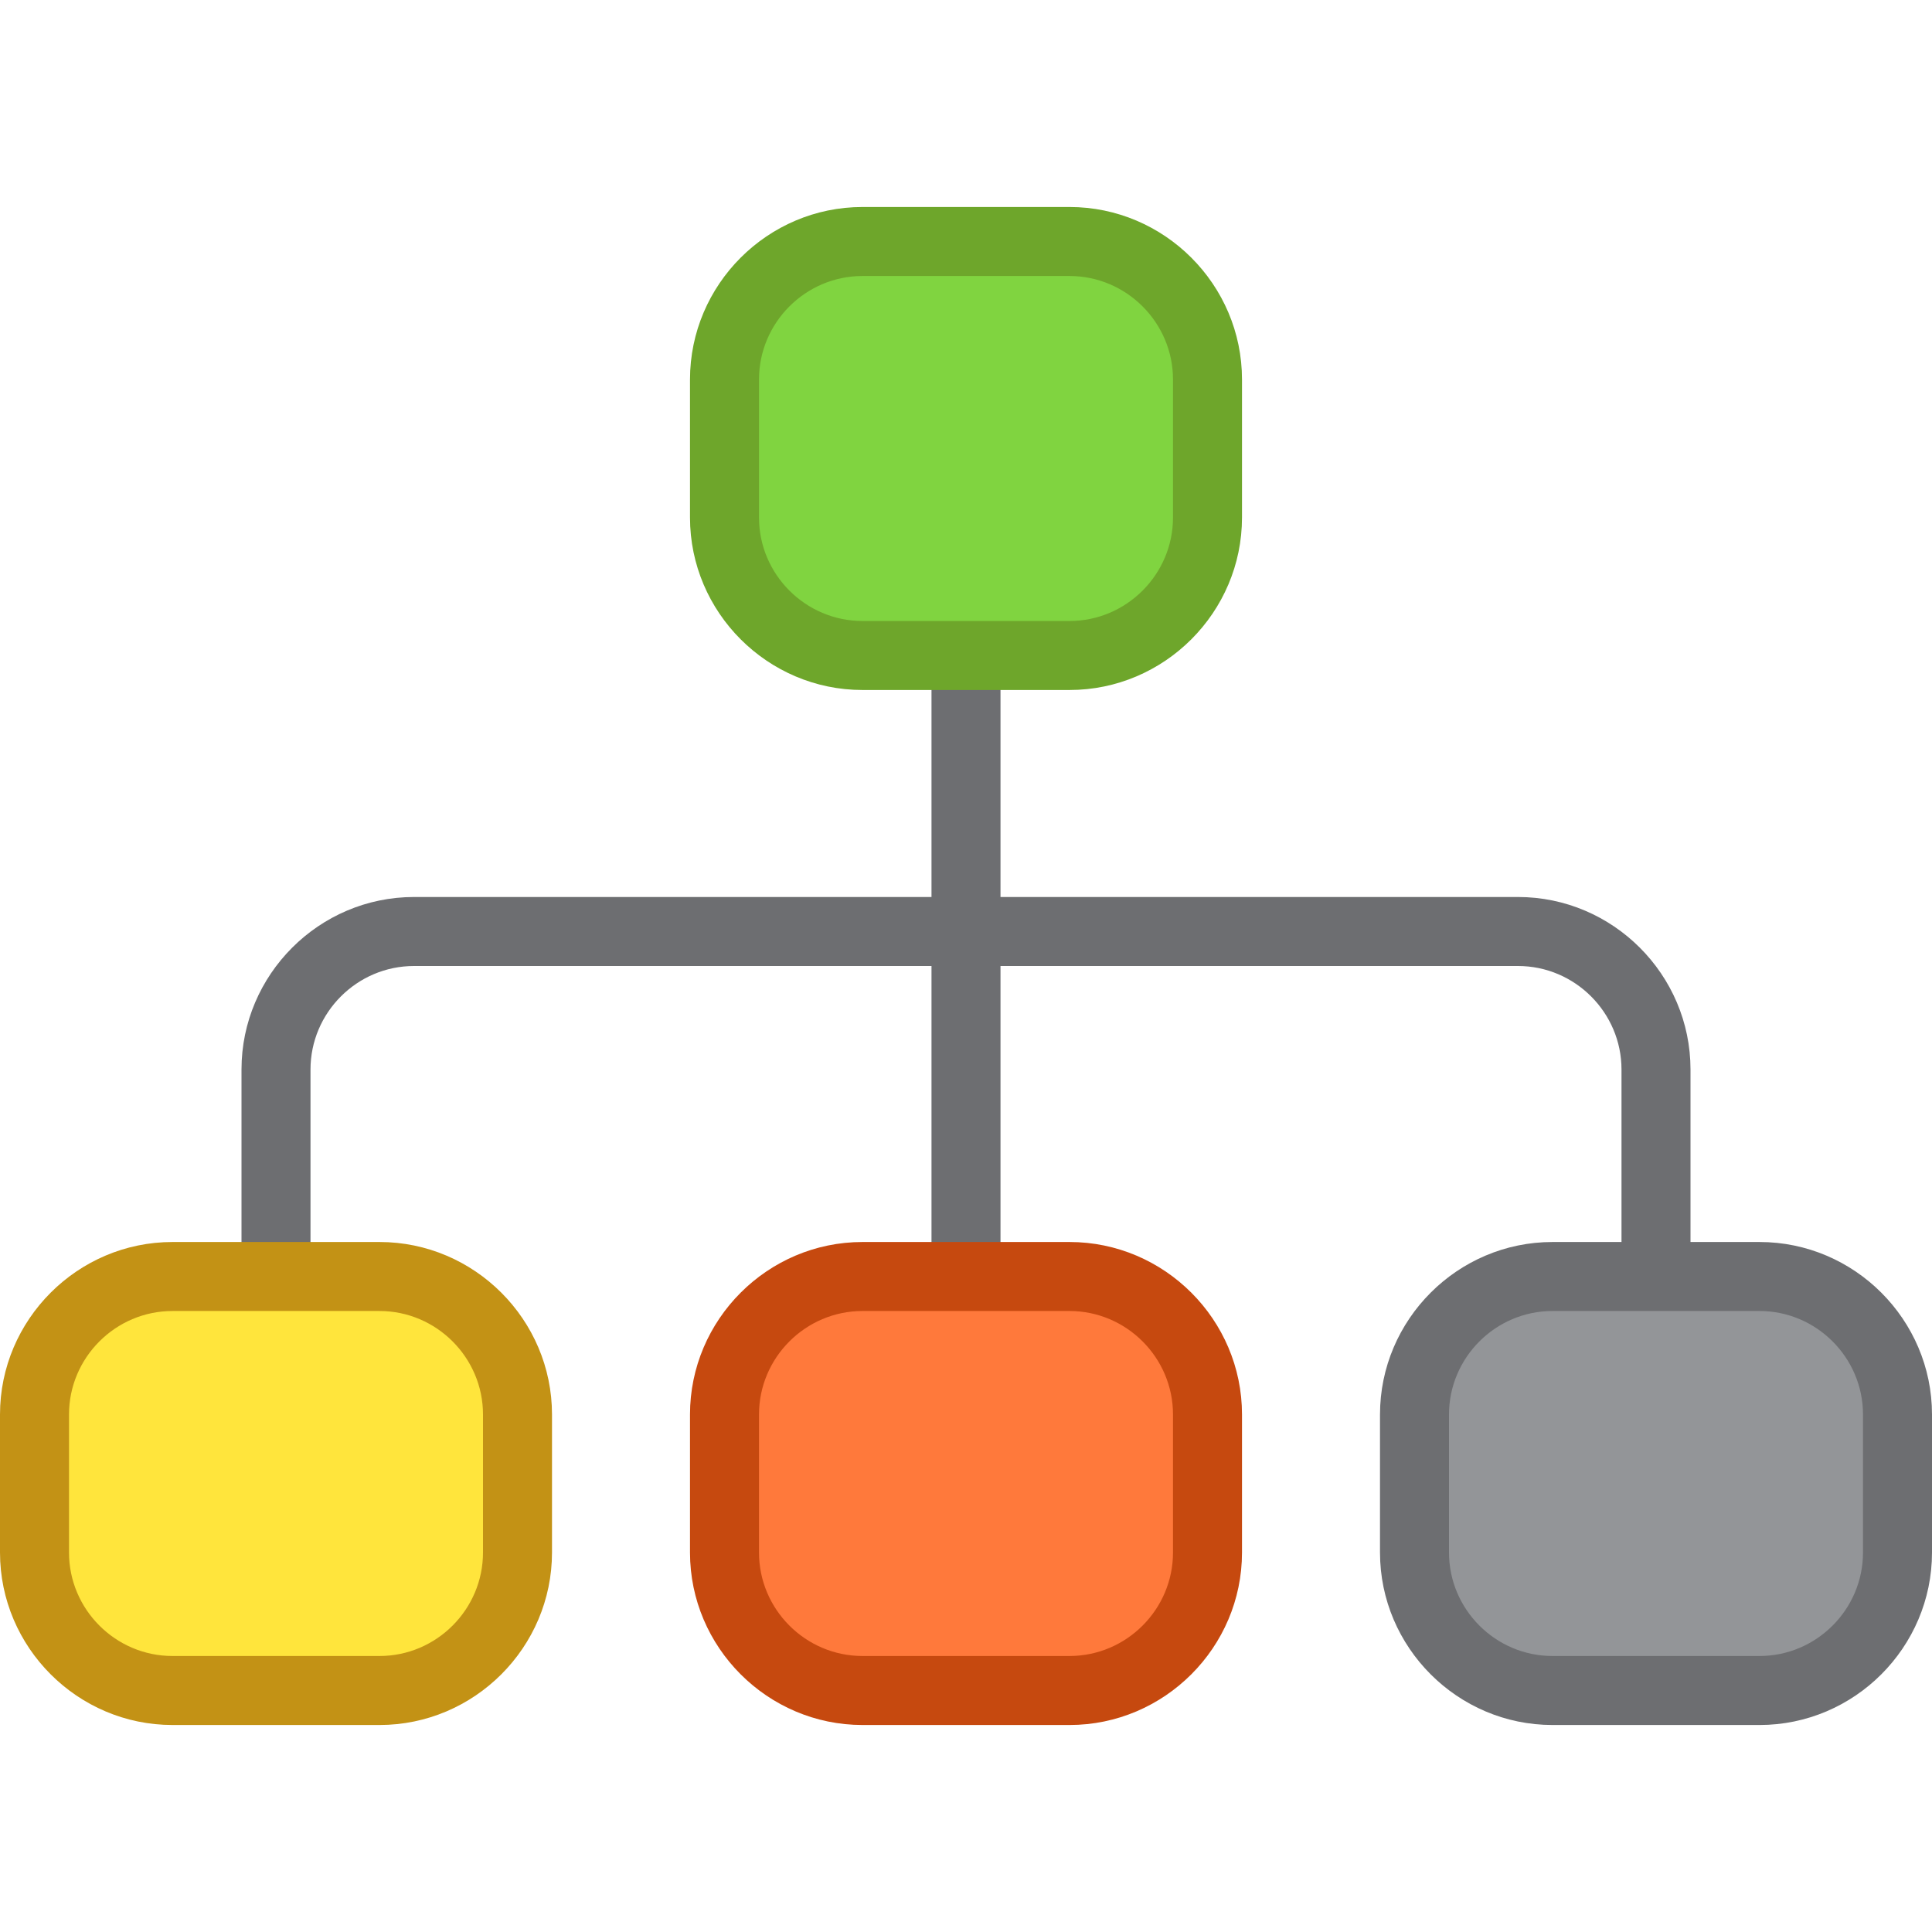
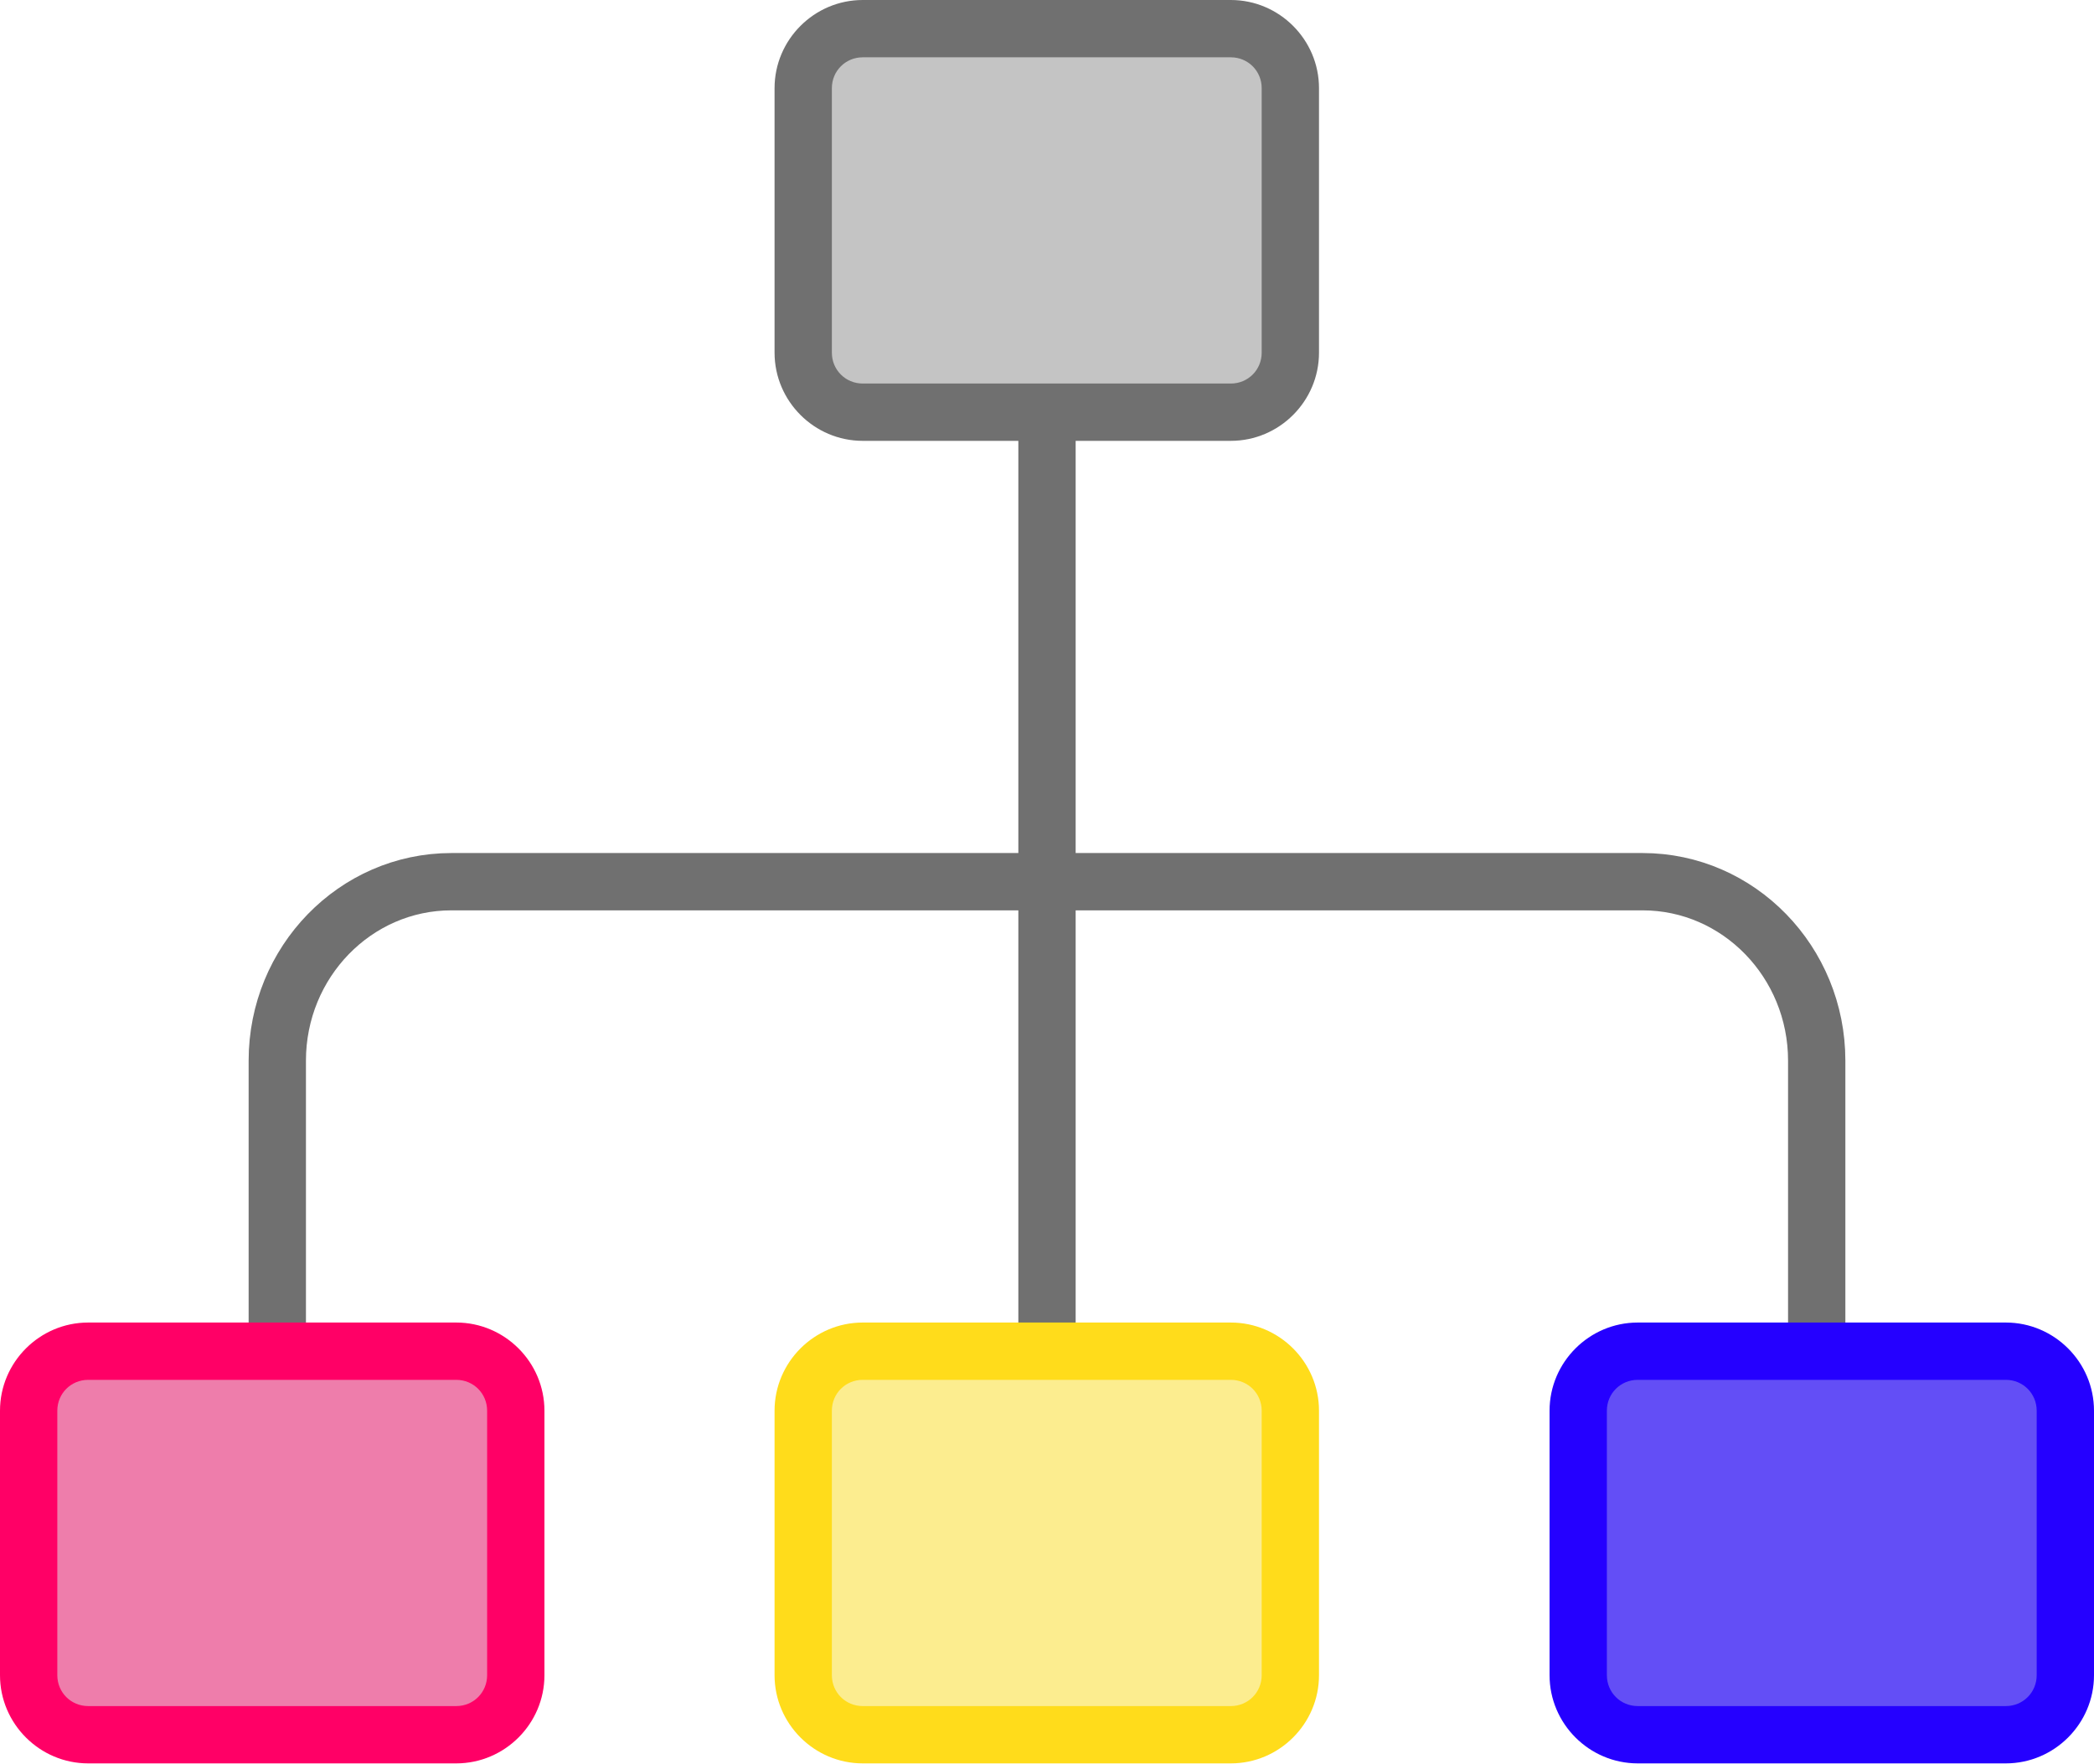
- <svg xmlns="http://www.w3.org/2000/svg" height="800px" width="800px" version="1.1" id="Layer_1" viewBox="0 0 448 448" xml:space="preserve">
-   <g>
-     <path style="fill:#6D6E71;" d="M224,304c-4.4,0-8-3.6-8-8V160c0-4.4,3.6-8,8-8s8,3.6,8,8v136C232,300.4,228.4,304,224,304z" />
-     <path style="fill:#6D6E71;" d="M384,300c-4.4,0-8-3.6-8-8v-44c0-13.2-10.8-24-24-24H96c-13.2,0-24,10.8-24,24v44c0,4.4-3.6,8-8,8   s-8-3.6-8-8v-44c0-22,18-40,40-40h256c22,0,40,18,40,40v44C392,296.4,388.4,300,384,300z" />
+ <svg xmlns="http://www.w3.org/2000/svg" id="Layer_2" viewBox="0 0 47.5 40">
+   <defs>
+     <style>.cls-1{fill:none;stroke:#707070;stroke-miterlimit:10;stroke-width:1.3px;}.cls-2{fill:#ffdc1b;}.cls-3{fill:#f06;}.cls-4{fill:#ee7dab;}.cls-5{fill:#fced8f;}.cls-6{fill:#c4c4c4;}.cls-7{fill:#2500ff;}.cls-8{fill:#707070;}.cls-9{fill:#634ef6;}</style>
+   </defs>
+   <g id="Layer_1-2">
+     <line class="cls-1" x1="23.75" y1="9.5" x2="23.75" y2="30.5" />
+     <path class="cls-1" d="m6.29,31.59v-7.53c0-2.24,1.77-4.06,3.95-4.06h27.02c2.18,0,3.95,1.82,3.95,4.06v7.53" />
+     <rect class="cls-6" x="18.23" y=".65" width="11.05" height="8.7" rx="1.35" ry="1.35" />
+     <path class="cls-8" d="m27.92,1.3c.39,0,.7.31.7.7v6c0,.39-.31.7-.7.7h-8.35c-.39,0-.7-.31-.7-.7V2c0-.39.31-.7.7-.7h8.35m0-1.3h-8.35c-1.1,0-2,.9-2,2v6c0,1.1.9,2,2,2h8.35c1.1,0,2-.9,2-2V2c0-1.1-.9-2-2-2h0Z" />
+     <rect class="cls-5" x="18.23" y="30.65" width="11.05" height="8.7" rx="1.35" ry="1.35" />
+     <path class="cls-2" d="m27.92,31.3c.39,0,.7.31.7.7v6c0,.39-.31.7-.7.7h-8.35c-.39,0-.7-.31-.7-.7v-6c0-.39.31-.7.7-.7h8.35m0-1.3h-8.35c-1.1,0-2,.9-2,2v6c0,1.1.9,2,2,2h8.35c1.1,0,2-.9,2-2v-6c0-1.1-.9-2-2-2h0Z" />
+     <rect class="cls-4" x=".65" y="30.65" width="11.05" height="8.7" rx="1.35" ry="1.35" />
+     <path class="cls-3" d="m10.35,31.3c.39,0,.7.31.7.7v6c0,.39-.31.7-.7.7H2c-.39,0-.7-.31-.7-.7v-6c0-.39.31-.7.7-.7h8.35m0-1.3H2c-1.1,0-2,.9-2,2v6c0,1.1.9,2,2,2h8.35c1.1,0,2-.9,2-2v-6c0-1.1-.9-2-2-2h0Z" />
+     <rect class="cls-9" x="35.8" y="30.65" width="11.05" height="8.7" rx="1.35" ry="1.35" />
+     <path class="cls-7" d="m45.5,31.3c.39,0,.7.31.7.7v6c0,.39-.31.7-.7.7h-8.35c-.39,0-.7-.31-.7-.7v-6c0-.39.31-.7.7-.7h8.35m0-1.3h-8.35c-1.1,0-2,.9-2,2v6c0,1.1.9,2,2,2h8.35c1.1,0,2-.9,2-2v-6c0-1.1-.9-2-2-2h0Z" />
  </g>
-   <path style="fill:#FF793B;" d="M248,296c17.6,0,32,14.4,32,32v32c0,17.6-14.4,32-32,32h-48c-17.6,0-32-14.4-32-32v-32  c0-17.6,14.4-32,32-32H248z" />
-   <path style="fill:#C6490F;" d="M248,400h-48c-22,0-40-18-40-40v-32c0-22,18-40,40-40h48c22,0,40,18,40,40v32  C288,382,270,400,248,400z M200,304c-13.2,0-24,10.8-24,24v32c0,13.2,10.8,24,24,24h48c13.2,0,24-10.8,24-24v-32  c0-13.2-10.8-24-24-24H200z" />
-   <path style="fill:#FFE53C;" d="M88,296c17.6,0,32,14.4,32,32v32c0,17.6-14.4,32-32,32H40c-17.6,0-32-14.4-32-32v-32  c0-17.6,14.4-32,32-32H88z" />
-   <path style="fill:#C39215;" d="M88,400H40c-22,0-40-18-40-40v-32c0-22,18-40,40-40h48c22,0,40,18,40,40v32C128,382,110,400,88,400z   M40,304c-13.2,0-24,10.8-24,24v32c0,13.2,10.8,24,24,24h48c13.2,0,24-10.8,24-24v-32c0-13.2-10.8-24-24-24H40z" />
-   <path style="fill:#939598;" d="M408,296c17.6,0,32,14.4,32,32v32c0,17.6-14.4,32-32,32h-48c-17.6,0-32-14.4-32-32v-32  c0-17.6,14.4-32,32-32H408z" />
-   <path style="fill:#6D6E71;" d="M408,400h-48c-22,0-40-18-40-40v-32c0-22,18-40,40-40h48c22,0,40,18,40,40v32  C448,382,430,400,408,400z M360,304c-13.2,0-24,10.8-24,24v32c0,13.2,10.8,24,24,24h48c13.2,0,24-10.8,24-24v-32  c0-13.2-10.8-24-24-24H360z" />
-   <path style="fill:#80D440;" d="M248,56c17.6,0,32,14.4,32,32v32c0,17.6-14.4,32-32,32h-48c-17.6,0-32-14.4-32-32V88  c0-17.6,14.4-32,32-32H248z" />
-   <path style="fill:#6EA62B;" d="M248,160h-48c-22,0-40-18-40-40V88c0-22,18-40,40-40h48c22,0,40,18,40,40v32C288,142,270,160,248,160  z M200,64c-13.2,0-24,10.8-24,24v32c0,13.2,10.8,24,24,24h48c13.2,0,24-10.8,24-24V88c0-13.2-10.8-24-24-24H200z" />
</svg>
